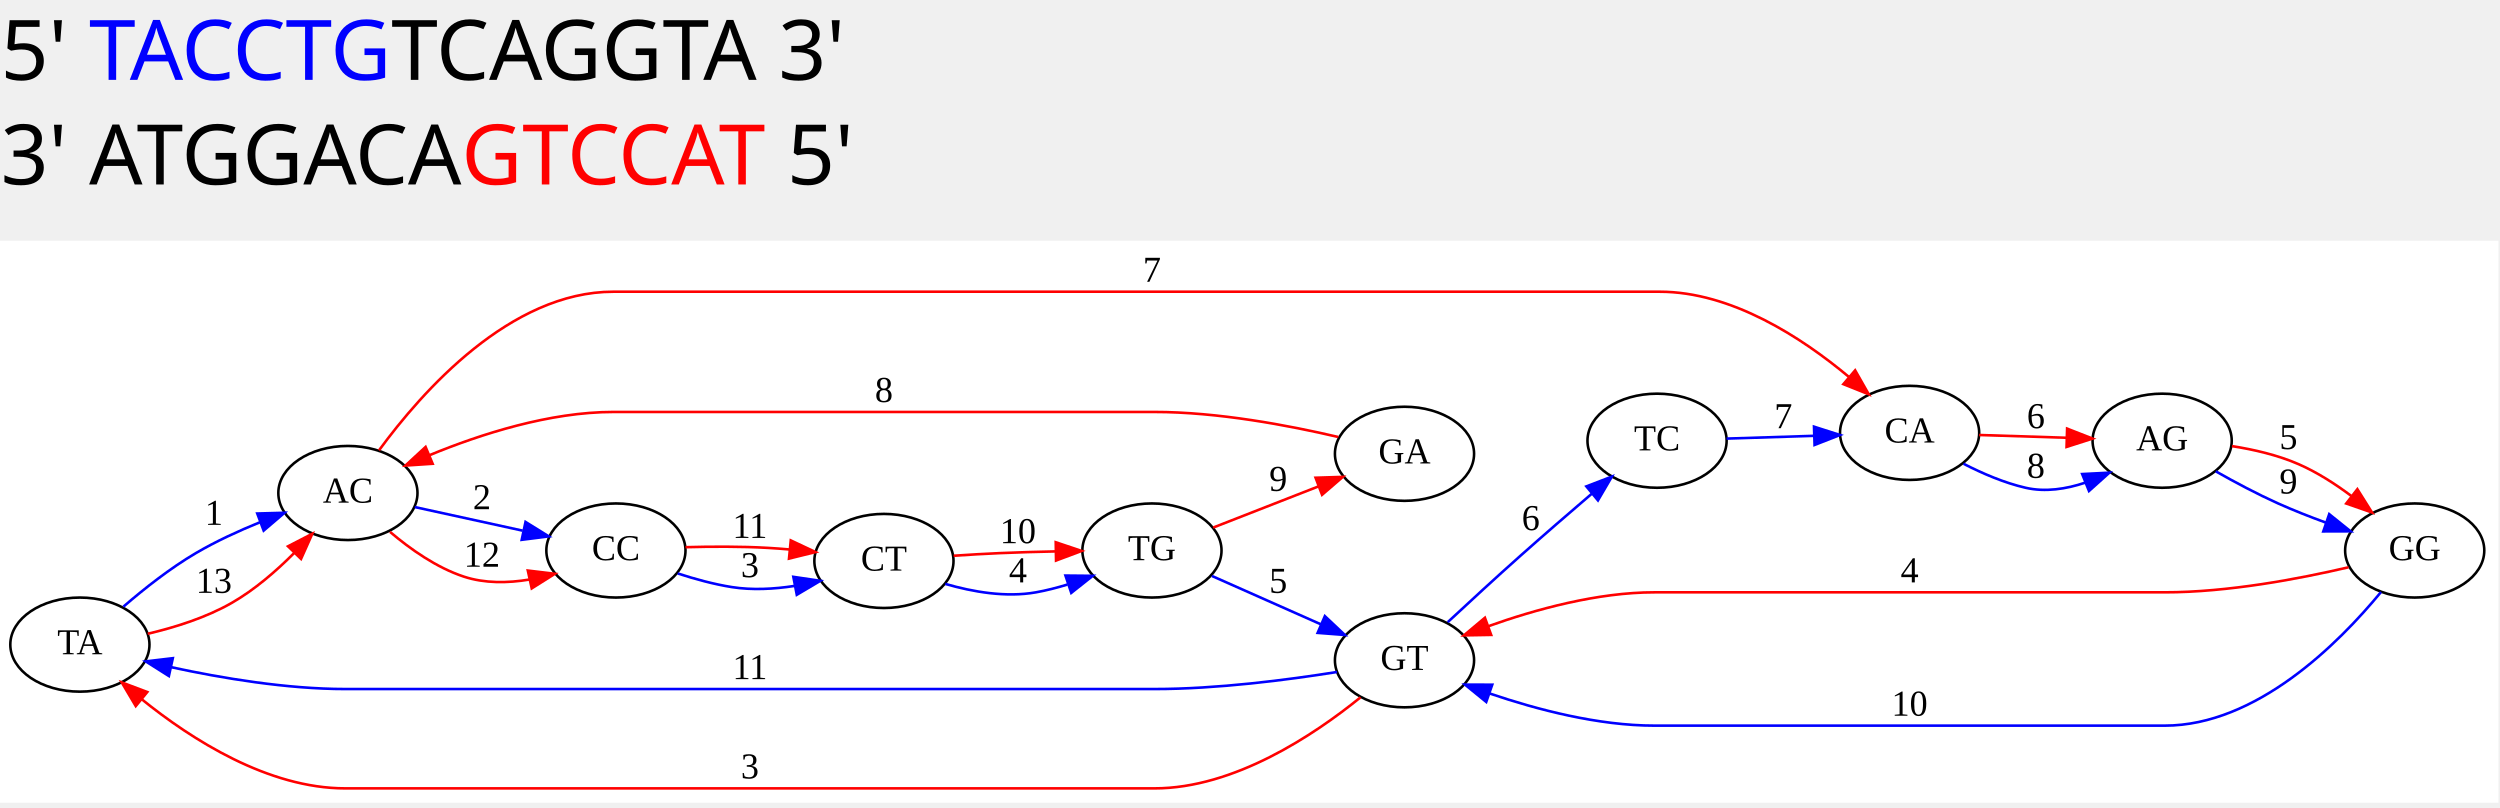
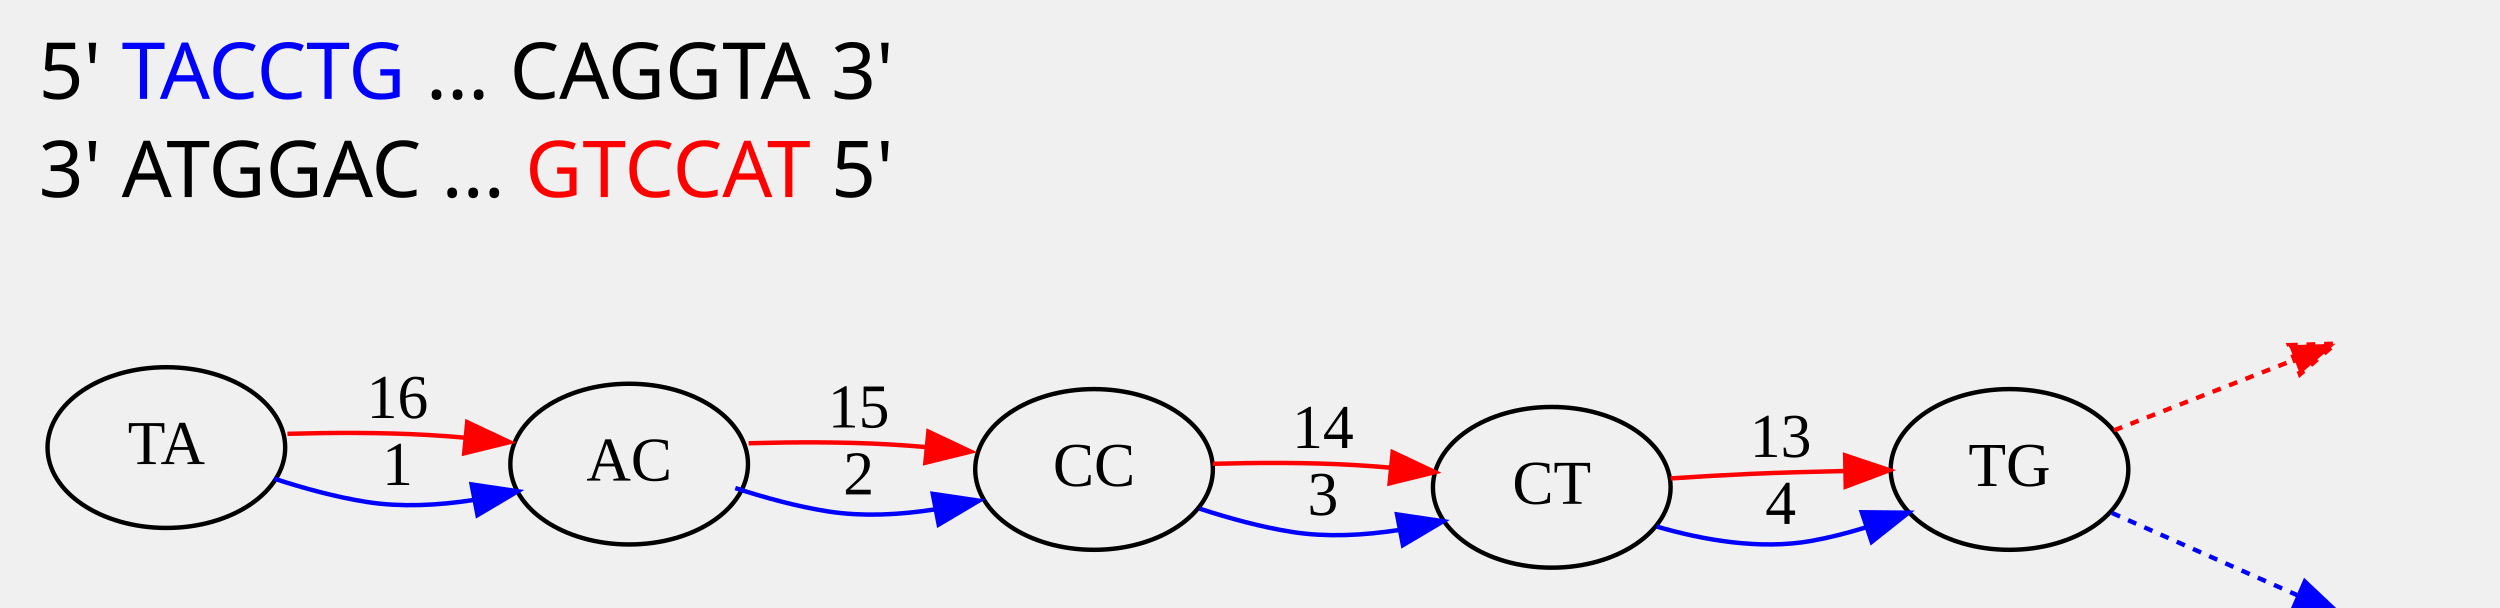
- <svg xmlns="http://www.w3.org/2000/svg" width="1195.5" height="386" viewBox="0 0 956.4 308.8" id="svg2" version="1.1">
+ <svg xmlns="http://www.w3.org/2000/svg" width="700" height="170" viewBox="0 0 560 136" id="svg2" version="1.1">
  <defs id="defs286" />
-   <g transform="matrix(0.9858797,0,0,1,3.943519,301.6)" class="graph" id="graph1">
-     <polygon id="polygon7" points="-4,5 -4,-209 965,-209 965,5 -4,5 " style="fill:#ffffff;stroke:#ffffff" />
-     <g class="node" id="node1">
-       <ellipse d="m 54,-55 c 0,9.941 -12.088,18 -27,18 -14.912,0 -27,-8.059 -27,-18 0,-9.941 12.088,-18 27,-18 14.912,0 27,8.059 27,18 z" id="ellipse12" ry="18" rx="27" cy="-55" cx="27" style="fill:none;stroke:#000000" />
-       <text id="text14" font-size="14.00" y="-51.3" x="27" style="font-size:14px;text-anchor:middle;font-family:'Times New Roman,serif'">TA</text>
-     </g>
-     <g class="node" id="node3">
-       <ellipse d="m 158,-113 c 0,9.941 -12.088,18 -27,18 -14.912,0 -27,-8.059 -27,-18 0,-9.941 12.088,-18 27,-18 14.912,0 27,8.059 27,18 z" id="ellipse19" ry="18" rx="27" cy="-113" cx="131" style="fill:none;stroke:#000000" />
-       <text id="text21" font-size="14.00" y="-109.3" x="131" style="font-size:14px;text-anchor:middle;font-family:'Times New Roman,serif'">AC</text>
-     </g>
-     <g class="edge" id="edge2">
-       <path id="path26" d="M 43.883,-69.516 C 51.905,-76.343 62.032,-84.23 72,-90 c 7.749,-4.486 16.54,-8.472 24.893,-11.815" style="fill:none;stroke:#0000ff" />
-       <polygon id="polygon28" points="106.409,-105.434 98.306,-98.608 95.818,-105.15 95.818,-105.15 " style="fill:#0000ff;stroke:#0000ff" />
-       <text id="text30" font-size="14.00" y="-100.8" x="79" style="font-size:14px;text-anchor:middle;font-family:'Times New Roman,serif'">1</text>
-     </g>
-     <g class="edge" id="edge24">
-       <path id="path35" d="M 53.323,-59.148 C 63.89,-61.583 76.004,-65.334 86,-71 c 8.771,-4.971 17.119,-12.076 24.14,-19.031" style="fill:none;stroke:#ff0000" />
-       <polygon id="polygon37" points="117.195,-97.412 112.816,-87.765 107.755,-92.602 107.755,-92.602 " style="fill:#ff0000;stroke:#ff0000" />
-       <text id="text39" font-size="14.00" y="-74.8" x="79" style="font-size:14px;text-anchor:middle;font-family:'Times New Roman,serif'">13</text>
-     </g>
-     <g class="node" id="node5">
-       <ellipse d="m 262,-91 c 0,9.941 -12.088,18 -27,18 -14.912,0 -27,-8.059 -27,-18 0,-9.941 12.088,-18 27,-18 14.912,0 27,8.059 27,18 z" id="ellipse44" ry="18" rx="27" cy="-91" cx="235" style="fill:none;stroke:#000000" />
-       <text id="text46" font-size="14.00" y="-87.3" x="235" style="font-size:14px;text-anchor:middle;font-family:'Times New Roman,serif'">CC</text>
-     </g>
-     <g class="edge" id="edge4">
-       <path id="path51" d="m 156.952,-107.618 c 12.596,2.716 28.089,6.058 41.871,9.031" style="fill:none;stroke:#0000ff" />
-       <polygon id="polygon53" points="208.952,-96.403 198.439,-95.09 199.915,-101.932 199.915,-101.932 " style="fill:#0000ff;stroke:#0000ff" />
-       <text id="text55" font-size="14.00" y="-106.8" x="183" style="font-size:14px;text-anchor:middle;font-family:'Times New Roman,serif'">2</text>
-     </g>
-     <g class="edge" id="edge26">
-       <path id="path60" d="m 147.333,-98.134 c 7.891,6.619 18.068,13.687 28.667,17.134 8.083,2.628 17.036,2.493 25.441,1.112" style="fill:none;stroke:#ff0000" />
-       <polygon id="polygon62" points="211.326,-82.087 202.325,-76.499 200.805,-83.332 200.805,-83.332 " style="fill:#ff0000;stroke:#ff0000" />
-       <text id="text64" font-size="14.00" y="-84.8" x="183" style="font-size:14px;text-anchor:middle;font-family:'Times New Roman,serif'">12</text>
-     </g>
-     <g class="node" id="node15">
-       <ellipse d="m 764,-136 c 0,9.941 -12.088,18 -27,18 -14.912,0 -27,-8.059 -27,-18 0,-9.941 12.088,-18 27,-18 14.912,0 27,8.059 27,18 z" id="ellipse69" ry="18" rx="27" cy="-136" cx="737" style="fill:none;stroke:#000000" />
-       <text id="text71" font-size="14.00" y="-132.3" x="737" style="font-size:14px;text-anchor:middle;font-family:'Times New Roman,serif'">CA</text>
-     </g>
-     <g class="edge" id="edge36">
-       <path id="path76" d="M 143.072,-129.33 C 159.86,-151.932 194.062,-190 234,-190 c 0,0 0,0 406,0 27.859,0 55.1,17.489 73.405,32.561" style="fill:none;stroke:#ff0000" />
-       <polygon id="polygon78" points="721.156,-150.756 711.297,-154.635 715.868,-159.937 715.868,-159.937 " style="fill:#ff0000;stroke:#ff0000" />
-       <text id="text80" font-size="14.00" y="-193.8" x="443" style="font-size:14px;text-anchor:middle;font-family:'Times New Roman,serif'">7</text>
-     </g>
-     <g class="node" id="node7">
-       <ellipse d="m 366,-87 c 0,9.941 -12.088,18 -27,18 -14.912,0 -27,-8.059 -27,-18 0,-9.941 12.088,-18 27,-18 14.912,0 27,8.059 27,18 z" id="ellipse85" ry="18" rx="27" cy="-87" cx="339" style="fill:none;stroke:#000000" />
-       <text id="text87" font-size="14.00" y="-83.3" x="339" style="font-size:14px;text-anchor:middle;font-family:'Times New Roman,serif'">CT</text>
-     </g>
-     <g class="edge" id="edge28">
-       <path id="path92" d="M 262.001,-92.265 C 272.01,-92.538 283.543,-92.592 294,-92 c 2.713,0.154 5.515,0.36 8.331,0.602" style="fill:none;stroke:#ff0000" />
-       <polygon id="polygon94" points="312.449,-90.398 302.153,-87.899 302.841,-94.865 302.841,-94.865 " style="fill:#ff0000;stroke:#ff0000" />
-       <text id="text96" font-size="14.00" y="-95.8" x="287" style="font-size:14px;text-anchor:middle;font-family:'Times New Roman,serif'">11</text>
-     </g>
-     <g class="edge" id="edge6">
-       <path id="path101" d="m 258.971,-82.224 c 6.681,2.149 14.058,4.141 21.029,5.224 7.863,1.221 16.309,0.773 24.257,-0.44" style="fill:none;stroke:#0000ff" />
-       <polygon id="polygon103" points="314.325,-79.401 305.179,-74.054 303.841,-80.925 303.841,-80.925 " style="fill:#0000ff;stroke:#0000ff" />
-       <text id="text105" font-size="14.00" y="-80.8" x="287" style="font-size:14px;text-anchor:middle;font-family:'Times New Roman,serif'">3</text>
-     </g>
-     <g class="node" id="node9">
-       <ellipse d="m 470,-91 c 0,9.941 -12.088,18 -27,18 -14.912,0 -27,-8.059 -27,-18 0,-9.941 12.088,-18 27,-18 14.912,0 27,8.059 27,18 z" id="ellipse110" ry="18" rx="27" cy="-91" cx="443" style="fill:none;stroke:#000000" />
-       <text id="text112" font-size="14.00" y="-87.3" x="443" style="font-size:14px;text-anchor:middle;font-family:'Times New Roman,serif'">TG</text>
-     </g>
-     <g class="edge" id="edge30">
-       <path id="path117" d="m 366.046,-88.996 c 5.9,-0.391 12.14,-0.756 17.954,-1.004 6.963,-0.297 14.4,-0.507 21.546,-0.654" style="fill:none;stroke:#ff0000" />
-       <polygon id="polygon119" points="415.717,-90.829 405.779,-87.158 405.659,-94.157 405.659,-94.157 " style="fill:#ff0000;stroke:#ff0000" />
-       <text id="text121" font-size="14.00" y="-93.8" x="391" style="font-size:14px;text-anchor:middle;font-family:'Times New Roman,serif'">10</text>
-     </g>
-     <g class="edge" id="edge8">
-       <path id="path126" d="m 362.804,-78.222 c 10.663,3.06 23.55,5.274 35.196,3.222 4.028,-0.71 8.171,-1.758 12.23,-2.985" style="fill:none;stroke:#0000ff" />
-       <polygon id="polygon128" points="420.031,-81.311 411.686,-74.783 409.436,-81.412 409.436,-81.412 " style="fill:#0000ff;stroke:#0000ff" />
-       <text id="text130" font-size="14.00" y="-78.8" x="391" style="font-size:14px;text-anchor:middle;font-family:'Times New Roman,serif'">4</text>
-     </g>
-     <g class="node" id="node11">
-       <ellipse d="m 568,-49 c 0,9.941 -12.088,18 -27,18 -14.912,0 -27,-8.059 -27,-18 0,-9.941 12.088,-18 27,-18 14.912,0 27,8.059 27,18 z" id="ellipse135" ry="18" rx="27" cy="-49" cx="541" style="fill:none;stroke:#000000" />
-       <text id="text137" font-size="14.00" y="-45.3" x="541" style="font-size:14px;text-anchor:middle;font-family:'Times New Roman,serif'">GT</text>
-     </g>
-     <g class="edge" id="edge10">
-       <path id="path142" d="m 466.266,-81.259 c 12.601,5.513 28.561,12.496 42.408,18.554" style="fill:none;stroke:#0000ff" />
-       <polygon id="polygon144" points="517.855,-58.688 507.291,-59.49 510.096,-65.903 510.096,-65.903 " style="fill:#0000ff;stroke:#0000ff" />
-       <text id="text146" font-size="14.00" y="-74.8" x="492" style="font-size:14px;text-anchor:middle;font-family:'Times New Roman,serif'">5</text>
-     </g>
-     <g class="node" id="node27">
-       <ellipse d="m 568,-128 c 0,9.941 -12.088,18 -27,18 -14.912,0 -27,-8.059 -27,-18 0,-9.941 12.088,-18 27,-18 14.912,0 27,8.059 27,18 z" id="ellipse151" ry="18" rx="27" cy="-128" cx="541" style="fill:none;stroke:#000000" />
-       <text id="text153" font-size="14.00" y="-124.3" x="541" style="font-size:14px;text-anchor:middle;font-family:'Times New Roman,serif'">GA</text>
-     </g>
-     <g class="edge" id="edge32">
-       <path id="path158" d="m 466.751,-99.769 c 12.225,-4.712 27.504,-10.601 40.941,-15.78" style="fill:none;stroke:#ff0000" />
-       <polygon id="polygon160" points="517.08,-119.166 509.008,-112.304 506.49,-118.836 506.49,-118.836 " style="fill:#ff0000;stroke:#ff0000" />
-       <text id="text162" font-size="14.00" y="-113.8" x="492" style="font-size:14px;text-anchor:middle;font-family:'Times New Roman,serif'">9</text>
-     </g>
-     <g class="edge" id="edge22">
-       <path id="path167" d="M 514.825,-44.526 C 495.512,-41.48 468.157,-38 444,-38 c -314,0 -314,0 -314,0 -22.674,0 -47.803,-4.138 -67.445,-8.331" style="fill:none;stroke:#0000ff" />
-       <polygon id="polygon169" points="52.543,-48.573 63.066,-49.803 61.536,-42.972 61.536,-42.972 " style="fill:#0000ff;stroke:#0000ff" />
-       <text id="text171" font-size="14.00" y="-41.8" x="287" style="font-size:14px;text-anchor:middle;font-family:'Times New Roman,serif'">11</text>
-     </g>
-     <g class="edge" id="edge44">
-       <path id="path176" d="M 523.937,-34.827 C 505.831,-20.356 474.875,0 444,0 130,0 130,0 130,0 100.073,0 70.487,-18.569 50.95,-34.128" style="fill:none;stroke:#ff0000" />
-       <polygon id="polygon178" points="43.22,-40.549 53.149,-36.852 48.676,-31.467 48.676,-31.467 " style="fill:#ff0000;stroke:#ff0000" />
-       <text id="text180" font-size="14.00" y="-3.8" x="287" style="font-size:14px;text-anchor:middle;font-family:'Times New Roman,serif'">3</text>
-     </g>
-     <g class="node" id="node13">
-       <ellipse d="m 666,-133 c 0,9.941 -12.088,18 -27,18 -14.912,0 -27,-8.059 -27,-18 0,-9.941 12.088,-18 27,-18 14.912,0 27,8.059 27,18 z" id="ellipse185" ry="18" rx="27" cy="-133" cx="639" style="fill:none;stroke:#000000" />
-       <text id="text187" font-size="14.00" y="-129.3" x="639" style="font-size:14px;text-anchor:middle;font-family:'Times New Roman,serif'">TC</text>
-     </g>
-     <g class="edge" id="edge12">
-       <path id="path192" d="M 557.763,-63.579 C 566.095,-71.221 576.531,-80.695 586,-89 c 8.985,-7.881 18.98,-16.397 27.787,-23.818" style="fill:none;stroke:#0000ff" />
-       <polygon id="polygon194" points="621.478,-119.276 616.071,-110.165 611.569,-115.526 611.569,-115.526 " style="fill:#0000ff;stroke:#0000ff" />
-       <text id="text196" font-size="14.00" y="-98.8" x="590" style="font-size:14px;text-anchor:middle;font-family:'Times New Roman,serif'">6</text>
-     </g>
-     <g class="edge" id="edge14">
-       <path id="path201" d="m 665.979,-133.812 c 10.459,-0.327 22.698,-0.709 33.992,-1.062" style="fill:none;stroke:#0000ff" />
-       <polygon id="polygon203" points="710,-135.188 700.114,-131.377 699.896,-138.373 699.896,-138.373 " style="fill:#0000ff;stroke:#0000ff" />
-       <text id="text205" font-size="14.00" y="-137.8" x="688" style="font-size:14px;text-anchor:middle;font-family:'Times New Roman,serif'">7</text>
-     </g>
-     <g class="node" id="node17">
-       <ellipse d="m 862,-133 c 0,9.941 -12.088,18 -27,18 -14.912,0 -27,-8.059 -27,-18 0,-9.941 12.088,-18 27,-18 14.912,0 27,8.059 27,18 z" id="ellipse210" ry="18" rx="27" cy="-133" cx="835" style="fill:none;stroke:#000000" />
-       <text id="text212" font-size="14.00" y="-129.3" x="835" style="font-size:14px;text-anchor:middle;font-family:'Times New Roman,serif'">AG</text>
-     </g>
-     <g class="edge" id="edge38">
-       <path id="path217" d="m 763.979,-135.188 c 10.459,0.327 22.698,0.709 33.992,1.062" style="fill:none;stroke:#ff0000" />
-       <polygon id="polygon219" points="808,-133.812 797.896,-130.627 798.114,-137.623 798.114,-137.623 " style="fill:#ff0000;stroke:#ff0000" />
-       <text id="text221" font-size="14.00" y="-137.8" x="786" style="font-size:14px;text-anchor:middle;font-family:'Times New Roman,serif'">6</text>
-     </g>
-     <g class="edge" id="edge16">
-       <path id="path226" d="m 757.907,-124.192 c 7.318,3.71 15.838,7.323 24.093,9.192 7.645,1.731 15.731,0.503 23.19,-1.964" style="fill:none;stroke:#0000ff" />
-       <polygon id="polygon228" points="814.544,-120.777 806.605,-113.761 803.963,-120.244 803.963,-120.244 " style="fill:#0000ff;stroke:#0000ff" />
-       <text id="text230" font-size="14.00" y="-118.8" x="786" style="font-size:14px;text-anchor:middle;font-family:'Times New Roman,serif'">8</text>
-     </g>
-     <g class="node" id="node19">
-       <ellipse d="m 960,-91 c 0,9.941 -12.088,18 -27,18 -14.912,0 -27,-8.059 -27,-18 0,-9.941 12.088,-18 27,-18 14.912,0 27,8.059 27,18 z" id="ellipse235" ry="18" rx="27" cy="-91" cx="933" style="fill:none;stroke:#000000" />
-       <text id="text237" font-size="14.00" y="-87.3" x="933" style="font-size:14px;text-anchor:middle;font-family:'Times New Roman,serif'">GG</text>
-     </g>
-     <g class="edge" id="edge40">
-       <path id="path242" d="m 862.083,-130.932 c 8.51,1.31 17.842,3.447 25.917,6.932 7.112,3.07 14.135,7.508 20.412,12.139" style="fill:none;stroke:#ff0000" />
-       <polygon id="polygon244" points="916.446,-105.537 906.423,-108.973 910.753,-114.473 910.753,-114.473 " style="fill:#ff0000;stroke:#ff0000" />
-       <text id="text246" font-size="14.00" y="-129.8" x="884" style="font-size:14px;text-anchor:middle;font-family:'Times New Roman,serif'">5</text>
-     </g>
-     <g class="edge" id="edge18">
-       <path id="path251" d="m 855.798,-121.29 c 7.451,4.162 16.085,8.701 24.202,12.29 5.906,2.611 12.318,5.098 18.558,7.345" style="fill:none;stroke:#0000ff" />
-       <polygon id="polygon253" points="908.123,-98.339 897.529,-98.308 899.821,-104.921 899.821,-104.921 " style="fill:#0000ff;stroke:#0000ff" />
-       <text id="text255" font-size="14.00" y="-112.8" x="884" style="font-size:14px;text-anchor:middle;font-family:'Times New Roman,serif'">9</text>
-     </g>
-     <g class="edge" id="edge42">
-       <path id="path260" d="M 907.325,-84.584 C 888.044,-80.133 860.5,-75 836,-75 c -198,0 -198,0 -198,0 -22.101,0 -46.1,6.5 -64.575,12.999" style="fill:none;stroke:#ff0000" />
-       <polygon id="polygon262" points="564.043,-58.534 572.21,-65.283 574.636,-58.717 574.636,-58.717 " style="fill:#ff0000;stroke:#ff0000" />
-       <text id="text264" font-size="14.00" y="-78.8" x="737" style="font-size:14px;text-anchor:middle;font-family:'Times New Roman,serif'">4</text>
-     </g>
-     <g class="edge" id="edge20">
-       <path id="path269" d="M 919.932,-75.122 C 903.368,-55.309 871.568,-24 836,-24 c -198,0 -198,0 -198,0 -21.797,0 -45.506,-6.11 -63.909,-12.289" style="fill:none;stroke:#0000ff" />
-       <polygon id="polygon271" points="564.459,-39.691 575.054,-39.661 572.723,-33.061 572.723,-33.061 " style="fill:#0000ff;stroke:#0000ff" />
-       <text id="text273" font-size="14.00" y="-27.8" x="737" style="font-size:14px;text-anchor:middle;font-family:'Times New Roman,serif'">10</text>
-     </g>
-     <g class="edge" id="edge34">
-       <path id="path278" d="M 515.325,-134.416 C 496.044,-138.867 468.5,-144 444,-144 c -210,0 -210,0 -210,0 -24.7,0 -51.366,8.424 -71.237,16.49" style="fill:none;stroke:#ff0000" />
-       <polygon id="polygon280" points="153.316,-123.495 161.15,-130.628 163.888,-124.185 163.888,-124.185 " style="fill:#ff0000;stroke:#ff0000" />
-       <text id="text282" font-size="14.00" y="-147.8" x="339" style="font-size:14px;text-anchor:middle;font-family:'Times New Roman,serif'">8</text>
-     </g>
+   <g id="node1" class="node" transform="matrix(0.9858797,0,0,1,10.64541,155.2578)">
+     <ellipse style="fill:none;stroke:#000000" cx="27" cy="-55" rx="27" ry="18" id="ellipse12" d="m 54,-55 c 0,9.941 -12.088,18 -27,18 -14.912,0 -27,-8.059 -27,-18 0,-9.941 12.088,-18 27,-18 14.912,0 27,8.059 27,18 z" />
+     <text style="font-size:14px;text-anchor:middle;font-family:'Times New Roman,serif'" x="27" y="-51.3" font-size="14.00" id="text14">TA</text>
  </g>
-   <text xml:space="preserve" style="font-size:32px;font-style:normal;font-weight:normal;line-height:125%;letter-spacing:0px;word-spacing:0px;fill:#000000;fill-opacity:1;stroke:none;font-family:Sans" x="0.266" y="30.567" id="text3138">
-     <tspan id="tspan3140" x="0.266" y="30.567">5' <tspan style="fill:#0000ff" id="tspan3144">TACCTG</tspan>TCAGGTA 3'</tspan>
-     <tspan x="0.266" y="70.567" id="tspan3142">3' ATGGACA<tspan style="fill:#ff0000" id="tspan3146">GTCCAT</tspan> 5'</tspan>
+   <g id="node3" class="node" transform="matrix(0.9858797,0,0,1,11.78332,216.9589)">
+     <ellipse style="fill:none;stroke:#000000" cx="131" cy="-113" rx="27" ry="18" id="ellipse19" d="m 158,-113 c 0,9.941 -12.088,18 -27,18 -14.912,0 -27,-8.059 -27,-18 0,-9.941 12.088,-18 27,-18 14.912,0 27,8.059 27,18 z" />
+     <text style="font-size:14px;text-anchor:middle;font-family:'Times New Roman,serif'" x="131" y="-109.3" font-size="14.00" id="text21">AC</text>
+   </g>
+   <g id="node5" class="node" transform="matrix(0.9858797,0,0,1,13.38332,196.1589)">
+     <ellipse style="fill:none;stroke:#000000" cx="235" cy="-91" rx="27" ry="18" id="ellipse44" d="m 262,-91 c 0,9.941 -12.088,18 -27,18 -14.912,0 -27,-8.059 -27,-18 0,-9.941 12.088,-18 27,-18 14.912,0 27,8.059 27,18 z" />
+     <text style="font-size:14px;text-anchor:middle;font-family:'Times New Roman,serif'" x="235" y="-87.3" font-size="14.00" id="text46">CC</text>
+   </g>
+   <g id="node7" class="node" transform="matrix(0.9858797,0,0,1,13.38332,196.1589)">
+     <ellipse style="fill:none;stroke:#000000" cx="339" cy="-87" rx="27" ry="18" id="ellipse85" d="m 366,-87 c 0,9.941 -12.088,18 -27,18 -14.912,0 -27,-8.059 -27,-18 0,-9.941 12.088,-18 27,-18 14.912,0 27,8.059 27,18 z" />
+     <text style="font-size:14px;text-anchor:middle;font-family:'Times New Roman,serif'" x="339" y="-83.3" font-size="14.00" id="text87">CT</text>
+   </g>
+   <g id="edge28" class="edge" transform="matrix(0.9858797,0,0,1,13.38332,196.1589)">
+     <path style="fill:none;stroke:#ff0000" d="M 262.001,-92.265 C 272.01,-92.538 283.543,-92.592 294,-92 c 2.713,0.154 5.515,0.36 8.331,0.602" id="path92" />
+     <polygon style="fill:#ff0000;stroke:#ff0000" points="302.841,-94.865 302.841,-94.865 312.449,-90.398 302.153,-87.899 " id="polygon94" />
+     <text style="font-size:14px;text-anchor:middle;font-family:'Times New Roman,serif'" x="287" y="-95.8" font-size="14.00" id="text96">14</text>
+   </g>
+   <g id="edge6" class="edge" transform="matrix(0.9858797,0,0,1,13.38332,196.1589)">
+     <path style="fill:none;stroke:#0000ff" d="m 258.971,-82.224 c 6.681,2.149 14.058,4.141 21.029,5.224 7.863,1.221 16.309,0.773 24.257,-0.44" id="path101" />
+     <polygon style="fill:#0000ff;stroke:#0000ff" points="303.841,-80.925 303.841,-80.925 314.325,-79.401 305.179,-74.054 " id="polygon103" />
+     <text style="font-size:14px;text-anchor:middle;font-family:'Times New Roman,serif'" x="287" y="-80.8" font-size="14.00" id="text105">3</text>
+   </g>
+   <g id="node9" class="node" transform="matrix(0.9858797,0,0,1,13.38332,196.1589)">
+     <ellipse style="fill:none;stroke:#000000" cx="443" cy="-91" rx="27" ry="18" id="ellipse110" d="m 470,-91 c 0,9.941 -12.088,18 -27,18 -14.912,0 -27,-8.059 -27,-18 0,-9.941 12.088,-18 27,-18 14.912,0 27,8.059 27,18 z" />
+     <text style="font-size:14px;text-anchor:middle;font-family:'Times New Roman,serif'" x="443" y="-87.3" font-size="14.00" id="text112">TG</text>
+   </g>
+   <g id="edge30" class="edge" transform="matrix(0.9858797,0,0,1,13.38332,196.1589)">
+     <path style="fill:none;stroke:#ff0000" d="m 366.046,-88.996 c 5.9,-0.391 12.14,-0.756 17.954,-1.004 6.963,-0.297 14.4,-0.507 21.546,-0.654" id="path117" />
+     <polygon style="fill:#ff0000;stroke:#ff0000" points="405.659,-94.157 405.659,-94.157 415.717,-90.829 405.779,-87.158 " id="polygon119" />
+     <text style="font-size:14px;text-anchor:middle;font-family:'Times New Roman,serif'" x="391" y="-93.8" font-size="14.00" id="text121">13</text>
+   </g>
+   <g id="edge8" class="edge" transform="matrix(0.9858797,0,0,1,13.38332,196.1589)">
+     <path style="fill:none;stroke:#0000ff" d="m 362.804,-78.222 c 10.663,3.06 23.55,5.274 35.196,3.222 4.028,-0.71 8.171,-1.758 12.23,-2.985" id="path126" />
+     <polygon style="fill:#0000ff;stroke:#0000ff" points="409.436,-81.412 409.436,-81.412 420.031,-81.311 411.686,-74.783 " id="polygon128" />
+     <text style="font-size:14px;text-anchor:middle;font-family:'Times New Roman,serif'" x="391" y="-78.8" font-size="14.00" id="text130">4</text>
+   </g>
+   <path id="path142" d="m 473.066,114.9 c 12.423,5.513 28.158,12.496 41.809,18.554" style="fill:none;stroke:#0000ff;stroke-width:0.993;stroke-miterlimit:4;stroke-dasharray:1.986, 1.986;stroke-dashoffset:0" />
+   <polygon id="polygon144" points="517.855,-58.688 507.291,-59.49 510.096,-65.903 510.096,-65.903 " style="fill:#0000ff;stroke:#0000ff" transform="matrix(0.9858797,0,0,1,13.38332,196.1589)" />
+   <g id="edge32" class="edge" transform="matrix(0.9858797,0,0,1,13.38332,196.1589)" style="stroke-width:1;stroke-miterlimit:4;stroke-dasharray:2, 2;stroke-dashoffset:0">
+     <path style="fill:none;stroke:#ff0000;stroke-width:1;stroke-miterlimit:4;stroke-dasharray:2, 2;stroke-dashoffset:0" d="m 466.751,-99.769 c 12.225,-4.712 27.504,-10.601 40.941,-15.78" id="path158" />
+     <polygon style="fill:#ff0000;stroke:#ff0000;stroke-width:1;stroke-miterlimit:4;stroke-dasharray:2, 2;stroke-dashoffset:0" points="506.49,-118.836 506.49,-118.836 517.08,-119.166 509.008,-112.304 " id="polygon160" />
+   </g>
+   <text xml:space="preserve" style="font-size:32px;font-style:normal;font-weight:normal;line-height:125%;letter-spacing:0px;word-spacing:0px;fill:#000000;fill-opacity:1;stroke:none;font-family:Sans" x="8.656" y="22.14" id="text3138">
+     <tspan id="tspan3140" x="8.656" y="22.14" style="font-size:17.6px">5' <tspan style="font-size:17.6px;fill:#0000ff" id="tspan3144">TACCTG</tspan> ... CAGGTA 3'</tspan>
+     <tspan x="8.656" y="44.14" id="tspan3142" style="font-size:17.6px">3' ATGGAC ... <tspan style="font-size:17.6px;fill:#ff0000" id="tspan3146">GTCCAT</tspan> 5'</tspan>
  </text>
+   <g id="edge28-1" class="edge" transform="matrix(0.9858798,0,0,1,-90.60926,191.5522)">
+     <path style="fill:none;stroke:#ff0000" d="M 262.001,-92.265 C 272.01,-92.538 283.543,-92.592 294,-92 c 2.713,0.154 5.515,0.36 8.331,0.602" id="path92-4" />
+     <polygon style="fill:#ff0000;stroke:#ff0000" points="312.449,-90.398 302.153,-87.899 302.841,-94.865 302.841,-94.865 " id="polygon94-0" />
+     <text style="font-size:14px;text-anchor:middle;font-family:'Times New Roman,serif'" x="287" y="-95.8" font-size="14.00" id="text96-9">15</text>
+   </g>
+   <g id="edge6-4" class="edge" transform="matrix(0.9858798,0,0,1,-90.60926,191.5522)">
+     <path style="fill:none;stroke:#0000ff" d="m 258.971,-82.224 c 6.681,2.149 14.058,4.141 21.029,5.224 7.863,1.221 16.309,0.773 24.257,-0.44" id="path101-8" />
+     <polygon style="fill:#0000ff;stroke:#0000ff" points="314.325,-79.401 305.179,-74.054 303.841,-80.925 303.841,-80.925 " id="polygon103-2" />
+     <text style="font-size:14px;text-anchor:middle;font-family:'Times New Roman,serif'" x="287" y="-80.8" font-size="14.00" id="text105-4">2</text>
+   </g>
+   <path id="path92-1" d="m 64.391,97.173 c 9.868,-0.273 21.238,-0.327 31.547,0.265 2.675,0.154 5.437,0.36 8.213,0.602" style="fill:none;stroke:#ff0000;stroke-width:0.993" />
+   <polygon id="polygon94-7" points="312.449,-90.398 302.153,-87.899 302.841,-94.865 302.841,-94.865 " style="fill:#ff0000;stroke:#ff0000" transform="matrix(0.9858798,0,0,1,-193.9109,189.4382)" />
+   <text id="text96-1" font-size="14.00" y="92.975" x="89.672" style="font-size:13.901px;text-anchor:middle;font-family:'Times New Roman,serif'" transform="scale(0.9929148,1.007136)">16</text>
+   <g id="edge6-1" class="edge" transform="matrix(0.9858798,0,0,1,-193.9109,189.4382)">
+     <path style="fill:none;stroke:#0000ff" d="m 258.971,-82.224 c 6.681,2.149 14.058,4.141 21.029,5.224 7.863,1.221 16.309,0.773 24.257,-0.44" id="path101-2" />
+     <polygon style="fill:#0000ff;stroke:#0000ff" points="303.841,-80.925 303.841,-80.925 314.325,-79.401 305.179,-74.054 " id="polygon103-7" />
+     <text style="font-size:14px;text-anchor:middle;font-family:'Times New Roman,serif'" x="287" y="-80.8" font-size="14.00" id="text105-6">1</text>
+   </g>
</svg>
